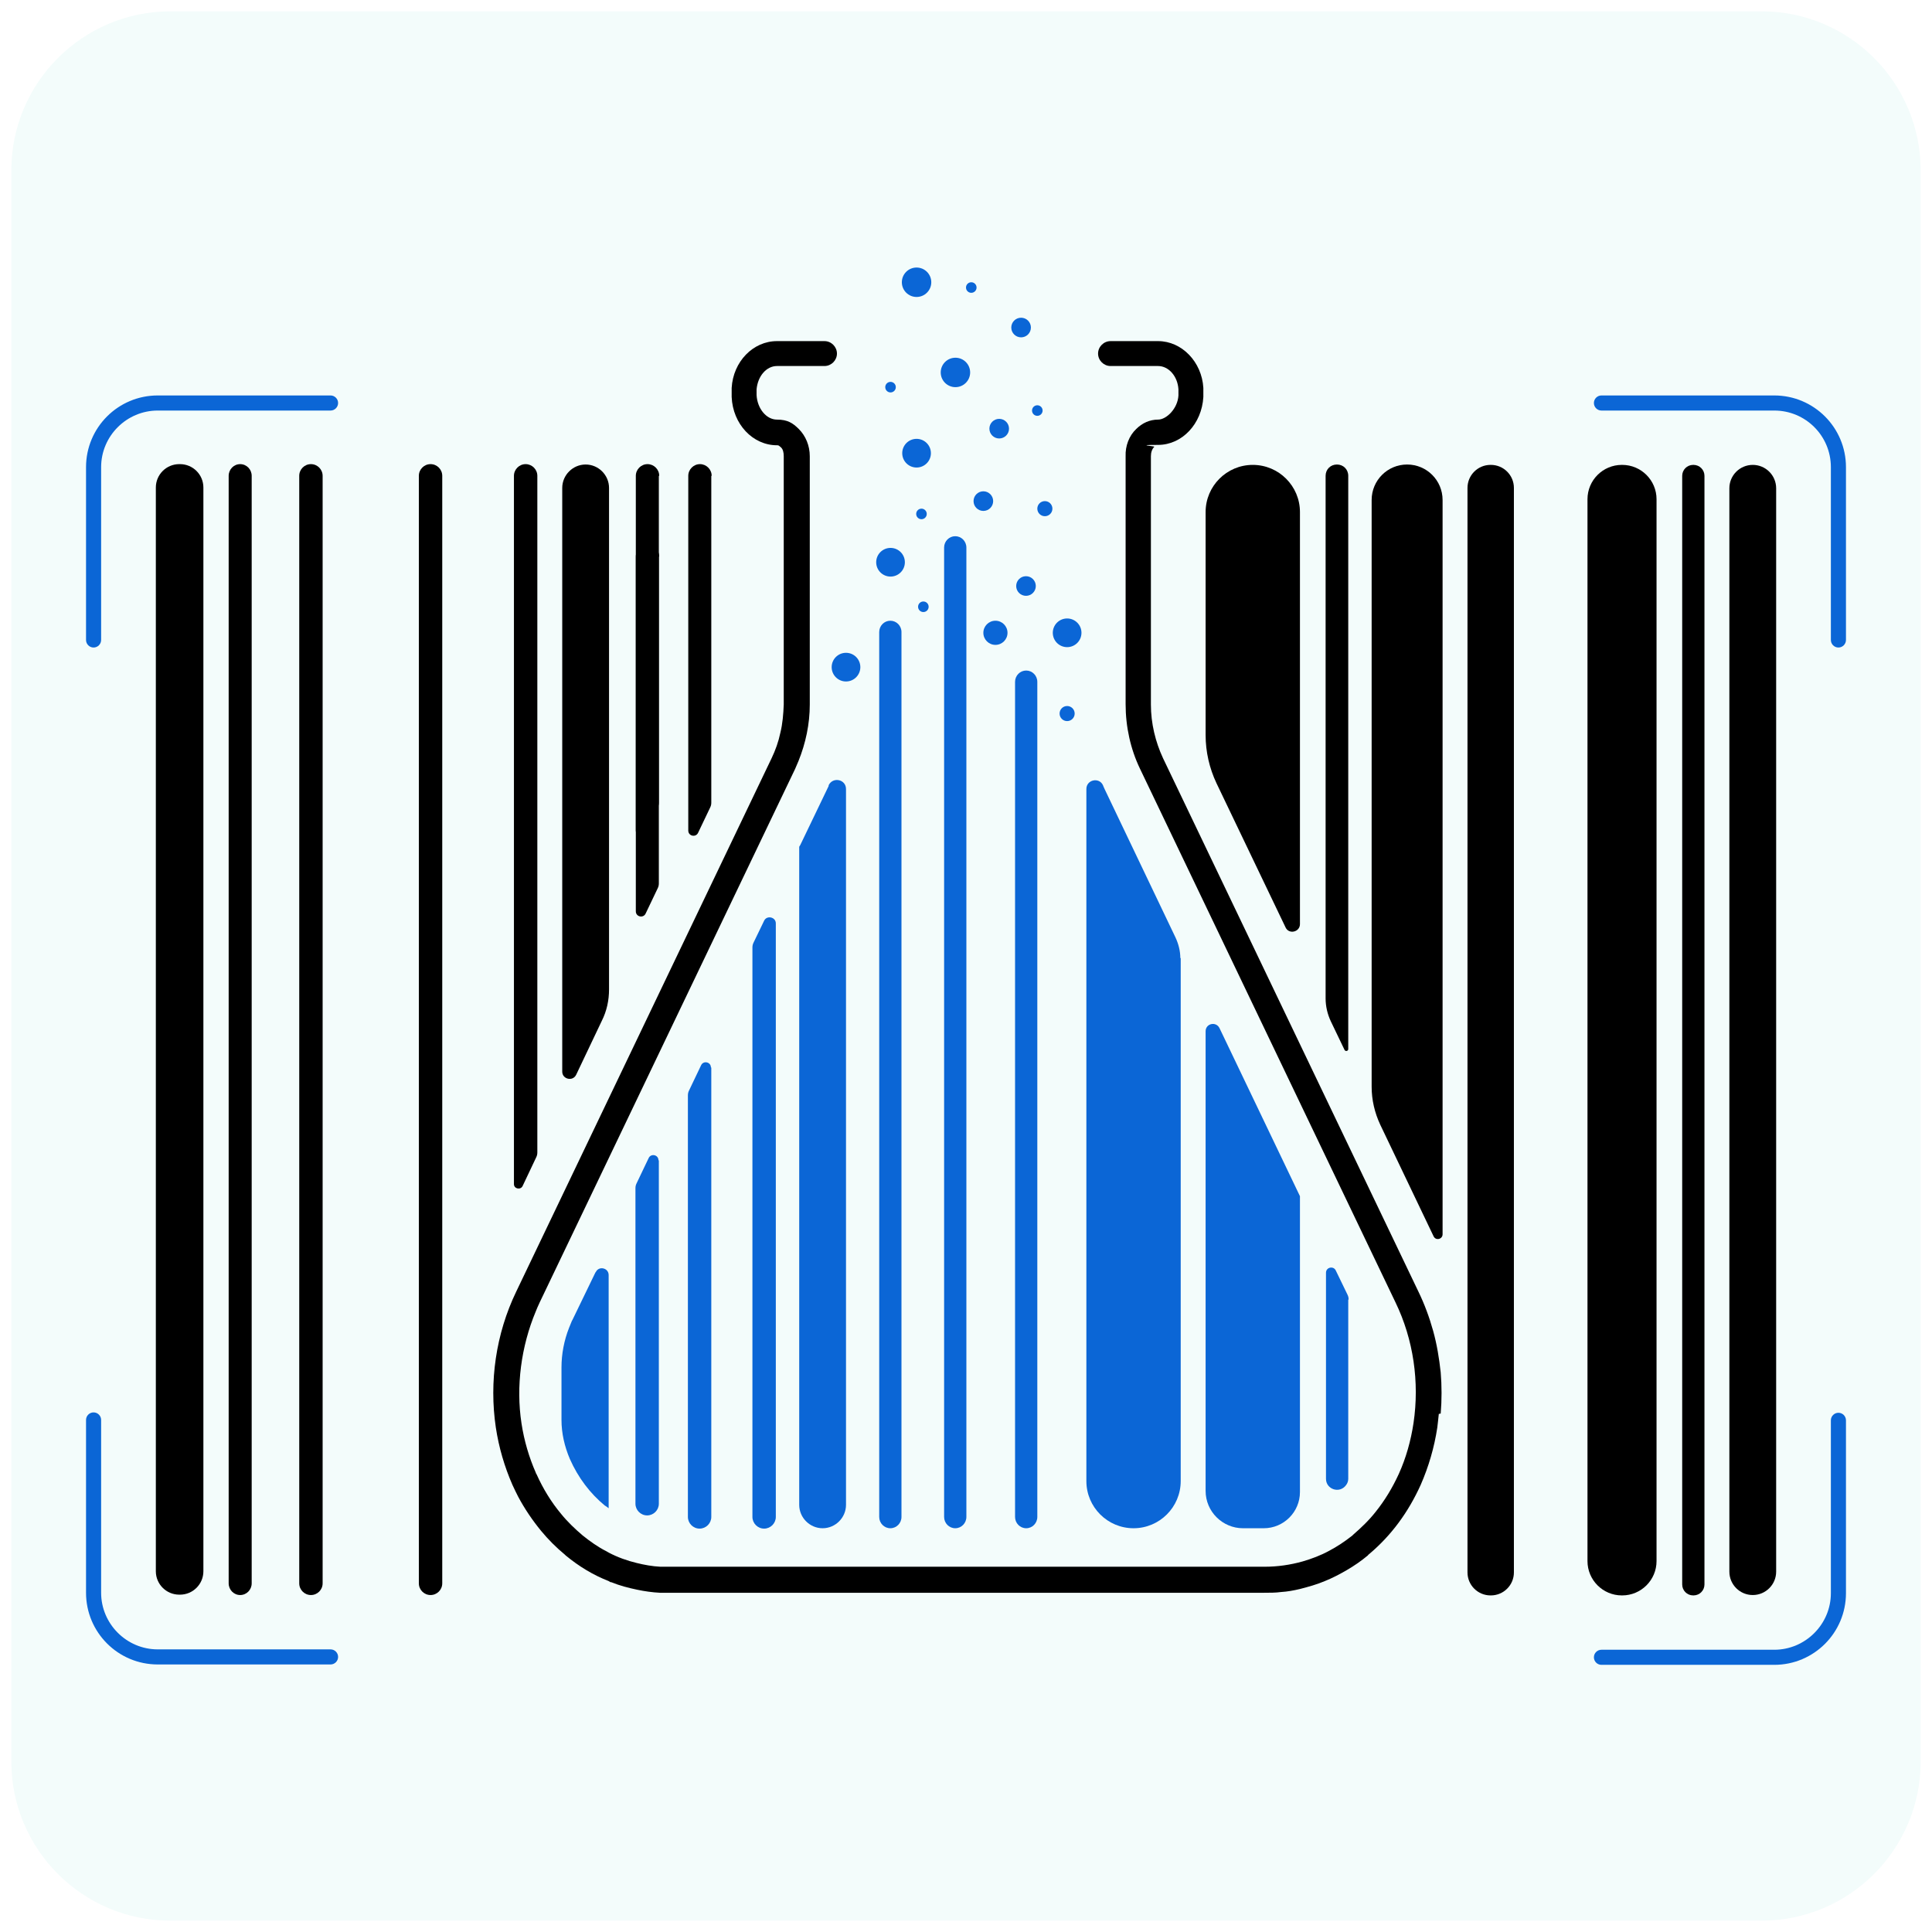
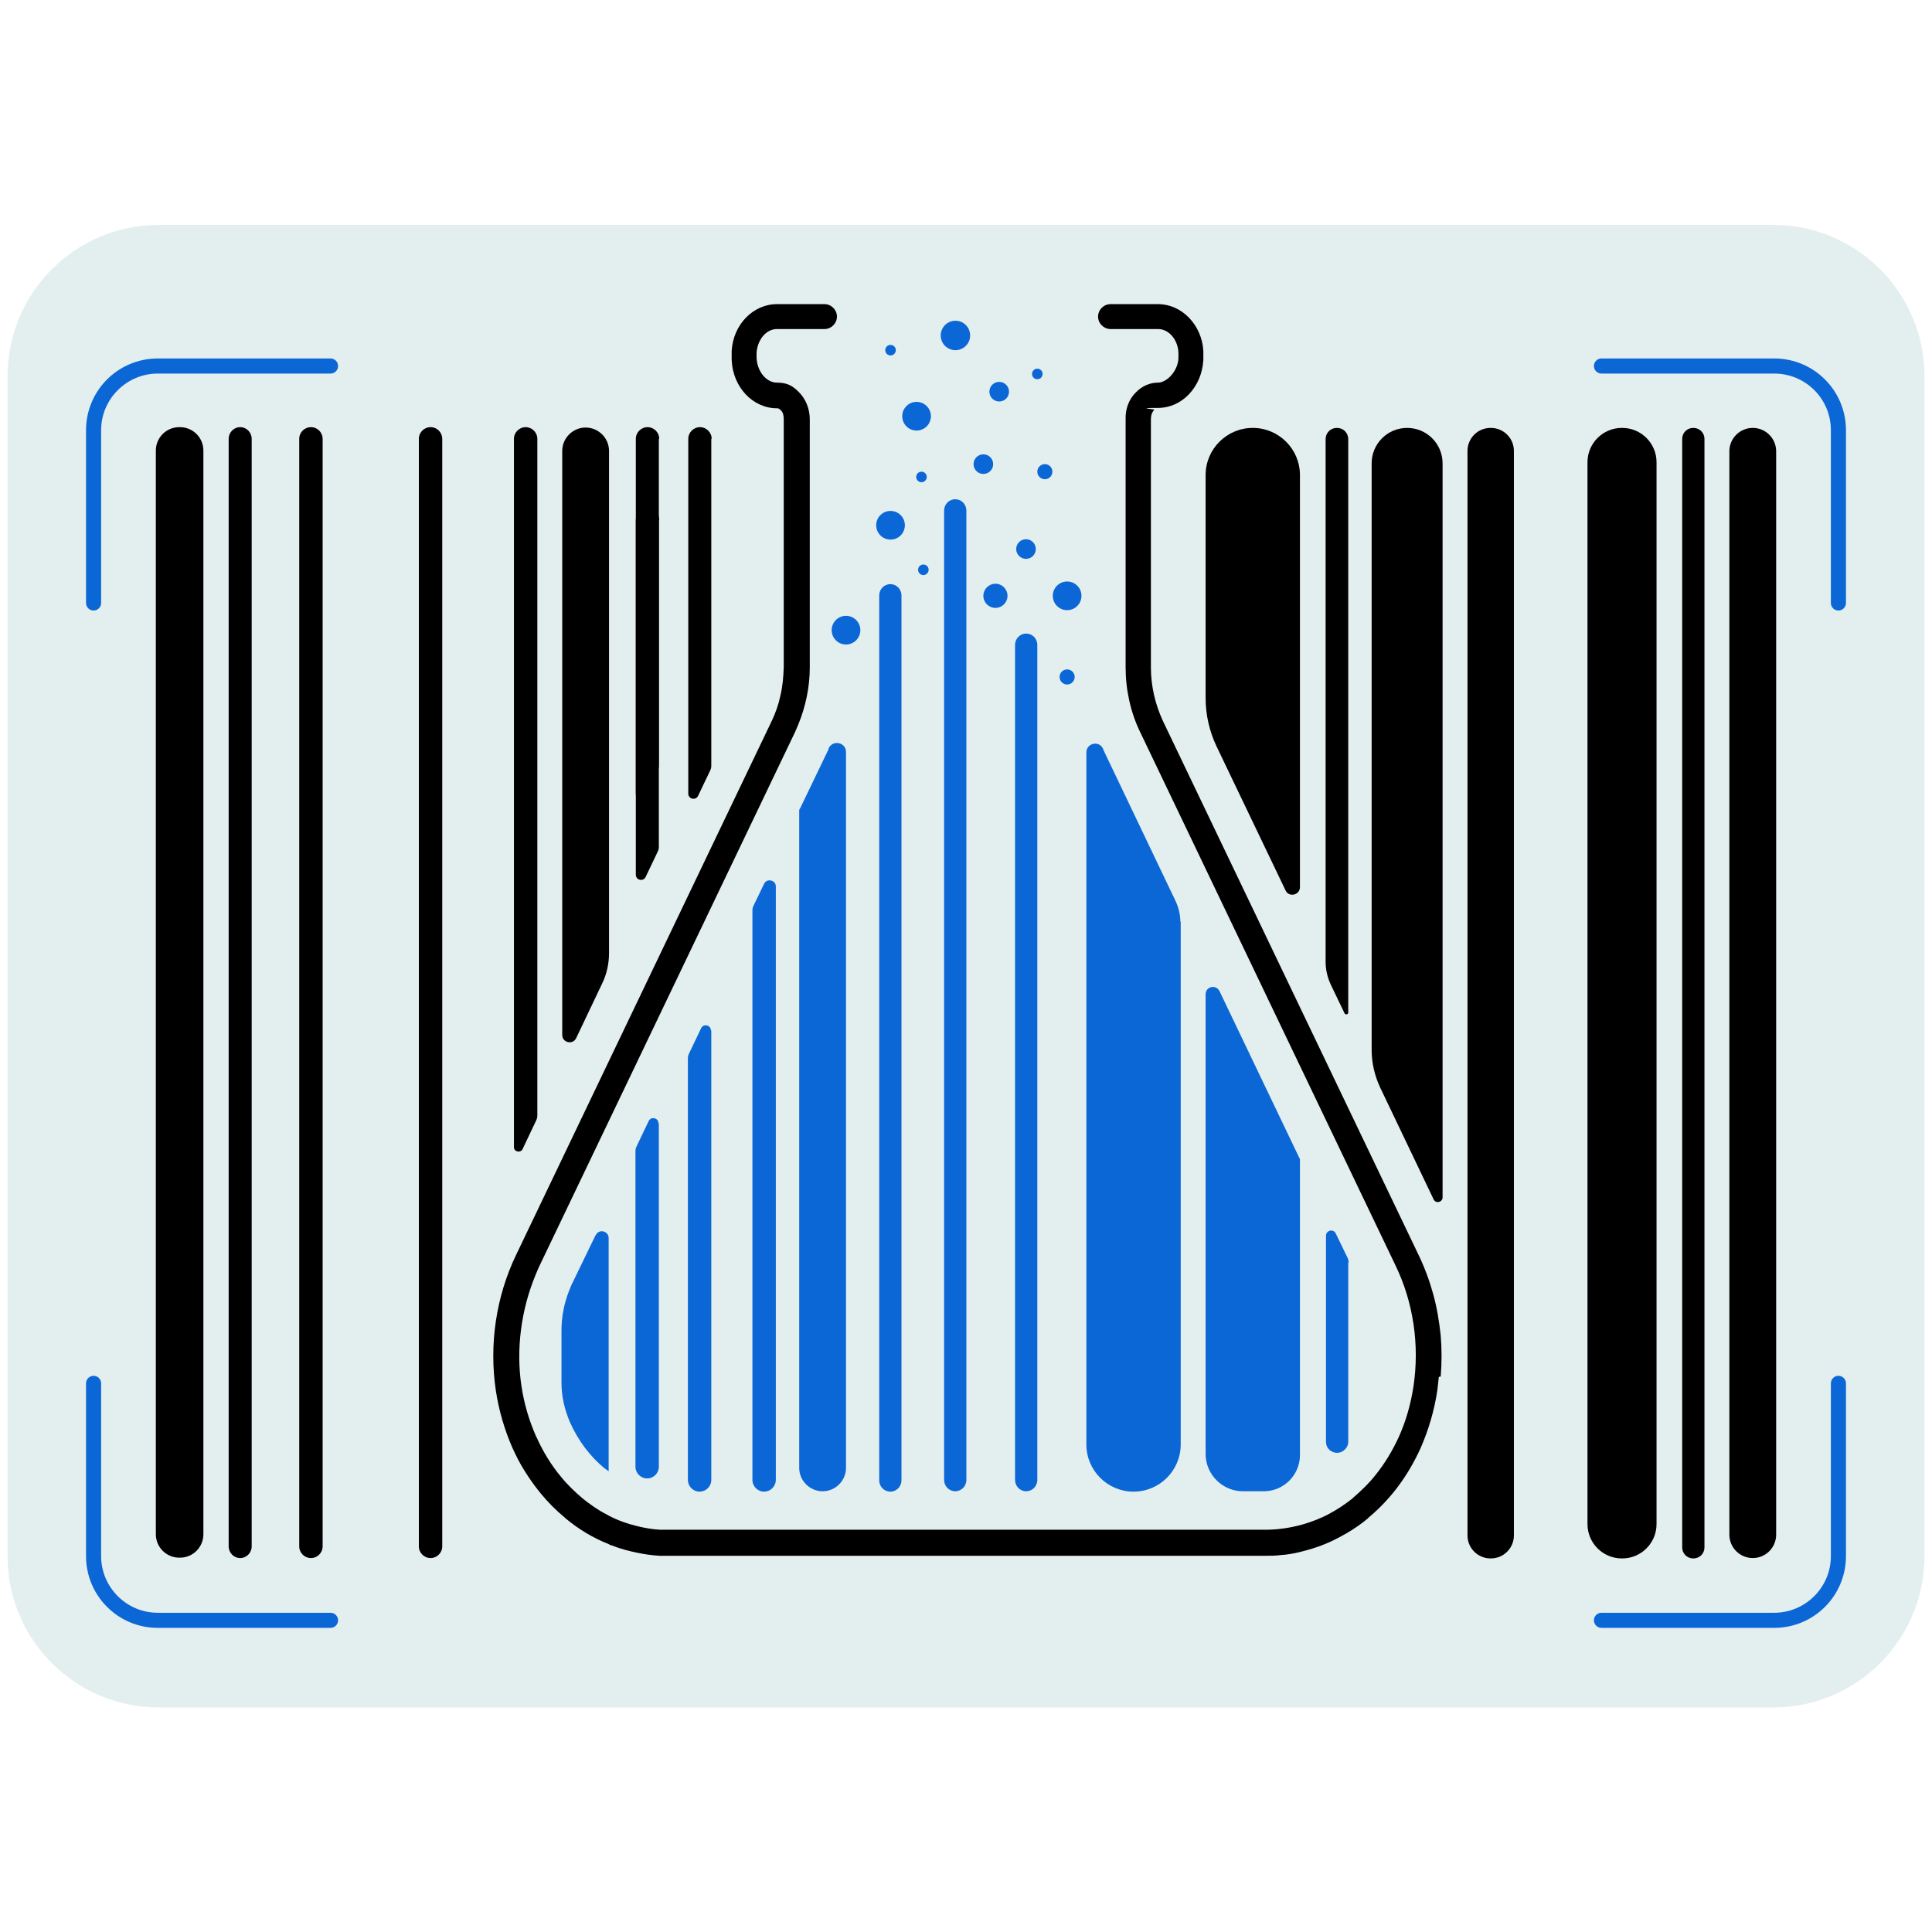
<svg xmlns="http://www.w3.org/2000/svg" version="1.1" viewBox="0 0 512 512">
  <defs>
    <style>
      .st0 {
-         fill: #f3fcfb;
+         fill: #e3efee;
      }

      .st1 {
        fill: #0b66d6;
      }
    </style>
  </defs>
  <g id="_Слой_3" data-name="Слой_3">
-     <rect class="st0" x="3" y="3" width="506" height="506" rx="42.2" ry="42.2" />
+     <rect class="st0" x="2" y="59.6" width="508" height="392.9" rx="40.1" ry="40.1" />
  </g>
  <g id="_Слой_2" data-name="Слой_2">
    <g>
      <g>
        <g>
-           <rect x="41.3" y="123" width="12.6" height="299.6" rx="6.2" ry="6.2" />
-           <rect x="60.6" y="123" width="6.1" height="299.7" rx="3.1" ry="3.1" />
-           <rect x="79.3" y="123" width="6.2" height="299.7" rx="3.1" ry="3.1" />
-           <rect x="111" y="123" width="6.2" height="299.7" rx="3.1" ry="3.1" />
-           <path d="M142.4,126.1v179.3c0,.5-.1.9-.3,1.3l-3.6,7.6c-.5,1.1-2.3.8-2.3-.5V126.1c0-1.7,1.4-3.1,3.1-3.1h0c1.7,0,3.1,1.4,3.1,3.1Z" />
-           <path d="M161.4,129.2v133c0,2.9-.6,5.7-1.9,8.3l-6.8,14.3c-.9,1.9-3.7,1.2-3.7-.8v-154.7c0-3.4,2.8-6.2,6.2-6.2h0c3.4,0,6.2,2.8,6.2,6.2Z" />
-           <path d="M188.5,126.1v86.6c0,.5-.1.9-.3,1.3l-3.2,6.7c-.6,1.3-2.6.9-2.6-.6v-94c0-1.7,1.4-3.1,3.1-3.1h0c1.7,0,3.1,1.4,3.1,3.1Z" />
-           <path d="M174.6,147.5v86.6c0,.5-.1.9-.3,1.3l-3.2,6.7c-.6,1.3-2.6.9-2.6-.6v-94c0-1.7,1.4-3.1,3.1-3.1h0c1.7,0,3.1,1.4,3.1,3.1Z" />
-           <path d="M174.6,126.1v86.6c0,.5-.1.9-.3,1.3l-3.2,6.7c-.6,1.3-2.6.9-2.6-.6v-94c0-1.7,1.4-3.1,3.1-3.1h0c1.7,0,3.1,1.4,3.1,3.1Z" />
-           <path d="M344.5,135.7v109.2c0,2.1-2.9,2.8-3.8.9l-18.3-38.2c-1.9-4-2.9-8.4-2.9-12.8v-59.1c0-6.9,5.6-12.5,12.5-12.5h0c6.9,0,12.5,5.6,12.5,12.5Z" />
-           <path d="M357.3,126.1v151.9c0,.6-.8.7-1,.2l-3.6-7.5c-.9-1.9-1.4-4-1.4-6.1V126.1c0-1.7,1.3-3,3-3h0c1.7,0,3,1.3,3,3Z" />
-           <path d="M382.3,132.6v194.5c0,1.3-1.8,1.8-2.4.5l-14.1-29.5c-1.5-3.2-2.3-6.6-2.3-10.1v-155.5c0-5.2,4.2-9.4,9.4-9.4h0c5.2,0,9.4,4.2,9.4,9.4Z" />
-           <rect x="388.9" y="123.2" width="12.3" height="299.6" rx="6.1" ry="6.1" />
-           <rect x="420.7" y="123.2" width="18.3" height="299.6" rx="9.1" ry="9.1" />
-           <rect x="445.8" y="123.2" width="5.9" height="299.6" rx="2.9" ry="2.9" />
-           <rect x="458.3" y="123.2" width="12.4" height="299.5" rx="6.2" ry="6.2" />
+           <rect x="41.3" y="113.2" width="12.6" height="299.6" rx="6.2" ry="6.2" />
+           <rect x="60.6" y="113.2" width="6.1" height="299.7" rx="3.1" ry="3.1" />
+           <rect x="79.3" y="113.2" width="6.2" height="299.7" rx="3.1" ry="3.1" />
+           <rect x="111" y="113.2" width="6.2" height="299.7" rx="3.1" ry="3.1" />
+           <path d="M142.4,116.3v179.3c0,.5-.1.9-.3,1.3l-3.6,7.6c-.5,1.1-2.3.8-2.3-.5V116.3c0-1.7,1.4-3.1,3.1-3.1h0c1.7,0,3.1,1.4,3.1,3.1Z" />
+           <path d="M161.4,119.5v133c0,2.9-.6,5.7-1.9,8.3l-6.8,14.3c-.9,1.9-3.7,1.2-3.7-.8V119.5c0-3.4,2.8-6.2,6.2-6.2h0c3.4,0,6.2,2.8,6.2,6.2Z" />
+           <path d="M188.5,116.3v86.6c0,.5-.1.9-.3,1.3l-3.2,6.7c-.6,1.3-2.6.9-2.6-.6v-94c0-1.7,1.4-3.1,3.1-3.1h0c1.7,0,3.1,1.4,3.1,3.1Z" />
+           <path d="M174.6,137.8v86.6c0,.5-.1.9-.3,1.3l-3.2,6.7c-.6,1.3-2.6.9-2.6-.6v-94c0-1.7,1.4-3.1,3.1-3.1h0c1.7,0,3.1,1.4,3.1,3.1Z" />
+           <path d="M174.6,116.3v86.6c0,.5-.1.9-.3,1.3l-3.2,6.7c-.6,1.3-2.6.9-2.6-.6v-94c0-1.7,1.4-3.1,3.1-3.1h0c1.7,0,3.1,1.4,3.1,3.1Z" />
+           <path d="M344.5,125.9v109.2c0,2.1-2.9,2.8-3.8.9l-18.3-38.2c-1.9-4-2.9-8.4-2.9-12.8v-59.1c0-6.9,5.6-12.5,12.5-12.5h0c6.9,0,12.5,5.6,12.5,12.5Z" />
+           <path d="M357.3,116.4v151.9c0,.6-.8.7-1,.2l-3.6-7.5c-.9-1.9-1.4-4-1.4-6.1V116.4c0-1.7,1.3-3,3-3h0c1.7,0,3,1.3,3,3Z" />
+           <path d="M382.3,122.8v194.5c0,1.3-1.8,1.8-2.4.5l-14.1-29.5c-1.5-3.2-2.3-6.6-2.3-10.1V122.8c0-5.2,4.2-9.4,9.4-9.4h0c5.2,0,9.4,4.2,9.4,9.4Z" />
+           <rect x="388.9" y="113.4" width="12.3" height="299.6" rx="6.1" ry="6.1" />
+           <rect x="420.7" y="113.4" width="18.3" height="299.6" rx="9.1" ry="9.1" />
+           <rect x="445.8" y="113.4" width="5.9" height="299.6" rx="2.9" ry="2.9" />
+           <rect x="458.3" y="113.4" width="12.4" height="299.5" rx="6.2" ry="6.2" />
        </g>
        <g>
-           <path class="st1" d="M357.3,344.4v47.5c0,.6-.2,1.2-.6,1.7h0c-1.7,2.3-5.3,1.1-5.3-1.7v-54.6c0-1.5,2-1.9,2.6-.6l3.1,6.4c.2.4.3.8.3,1.3Z" />
-           <path class="st1" d="M344.5,317.1v78.3c0,5.3-4.3,9.6-9.6,9.6h-.1s-5.4,0-5.4,0c-5.4,0-9.9-4.4-9.9-9.9v-121.8c0-2.1,2.8-2.7,3.7-.8l21.3,44.5Z" />
-           <path class="st1" d="M312.9,253.9v138.6c0,6.9-5.6,12.5-12.5,12.5h0c-6.9,0-12.5-5.6-12.5-12.5v-183.4c0-2.5,3.4-3.2,4.4-1s0,0,0,.1l19.2,40.2c.8,1.7,1.3,3.6,1.3,5.5Z" />
-           <rect class="st1" x="269" y="177.7" width="5.9" height="227.3" rx="3" ry="3" />
-           <rect class="st1" x="250.2" y="142.1" width="5.9" height="262.9" rx="3" ry="3" />
-           <rect class="st1" x="233" y="164.5" width="5.9" height="240.5" rx="3" ry="3" />
-           <path class="st1" d="M224.2,209.1v189.7c0,3.4-2.8,6.2-6.2,6.2h0c-3.4,0-6.2-2.8-6.2-6.2v-174.4s.3-.5.3-.5l7.5-15.6c0,0,0-.1,0-.2,1.1-2.3,4.6-1.6,4.6,1Z" />
-           <path class="st1" d="M205.6,244.6v157.4c0,1.7-1.4,3.1-3.1,3.1h0c-1.7,0-3.1-1.4-3.1-3.1v-150.9c0-.5.1-.9.3-1.3l2.8-5.8c.7-1.5,3.1-1,3.1.7Z" />
-           <path class="st1" d="M188.5,282.9v119.1c0,1.7-1.4,3.1-3.1,3.1h0c-1.7,0-3.1-1.4-3.1-3.1v-111.7c0-.5.1-.9.3-1.3l3.2-6.7c.6-1.3,2.6-.9,2.6.6Z" />
-           <path class="st1" d="M174.6,307.5v91c0,1.7-1.4,3.1-3.1,3.1h0c-1.7,0-3.1-1.4-3.1-3.1v-83.6c0-.5.1-.9.3-1.3l3.2-6.7c.6-1.3,2.6-.9,2.6.6Z" />
-           <path class="st1" d="M157.9,337.1c.8-1.7,3.4-1.1,3.4.8v61.8c-.3-.2-.6-.5-1-.7-3.9-3.2-7.1-7.4-9.3-12.4h0c-1.4-3.3-2.2-6.8-2.2-10.3v-13.9c0-3.6.7-7.2,2-10.5s.6-1.4.9-2.1l6.1-12.6Z" />
+           <path class="st1" d="M357.3,334.6v47.5c0,.6-.2,1.2-.6,1.7h0c-1.7,2.3-5.3,1.1-5.3-1.7v-54.6c0-1.5,2-1.9,2.6-.6l3.1,6.4c.2.4.3.8.3,1.3Z" />
+           <path class="st1" d="M344.5,307.3v78.3c0,5.3-4.3,9.6-9.6,9.6h-.1s-5.4,0-5.4,0c-5.4,0-9.9-4.4-9.9-9.9v-121.8c0-2.1,2.8-2.7,3.7-.8l21.3,44.5Z" />
+           <path class="st1" d="M312.9,244.2v138.6c0,6.9-5.6,12.5-12.5,12.5h0c-6.9,0-12.5-5.6-12.5-12.5v-183.4c0-2.5,3.4-3.2,4.4-1s0,0,0,.1l19.2,40.2c.8,1.7,1.3,3.6,1.3,5.5Z" />
+           <rect class="st1" x="269" y="167.9" width="5.9" height="227.3" rx="3" ry="3" />
+           <rect class="st1" x="250.2" y="132.3" width="5.9" height="262.9" rx="3" ry="3" />
+           <rect class="st1" x="233" y="154.8" width="5.9" height="240.5" rx="3" ry="3" />
+           <path class="st1" d="M224.2,199.3v189.7c0,3.4-2.8,6.2-6.2,6.2h0c-3.4,0-6.2-2.8-6.2-6.2v-174.4s.3-.5.3-.5l7.5-15.6c0,0,0-.1,0-.2,1.1-2.3,4.6-1.6,4.6,1Z" />
+           <path class="st1" d="M205.6,234.8v157.4c0,1.7-1.4,3.1-3.1,3.1h0c-1.7,0-3.1-1.4-3.1-3.1v-150.9c0-.5.1-.9.3-1.3l2.8-5.8c.7-1.5,3.1-1,3.1.7Z" />
+           <path class="st1" d="M188.5,273.1v119.1c0,1.7-1.4,3.1-3.1,3.1h0c-1.7,0-3.1-1.4-3.1-3.1v-111.7c0-.5.1-.9.3-1.3l3.2-6.7c.6-1.3,2.6-.9,2.6.6Z" />
+           <path class="st1" d="M174.6,297.7v91c0,1.7-1.4,3.1-3.1,3.1h0c-1.7,0-3.1-1.4-3.1-3.1v-83.6c0-.5.1-.9.3-1.3l3.2-6.7c.6-1.3,2.6-.9,2.6.6Z" />
+           <path class="st1" d="M157.9,327.3c.8-1.7,3.4-1.1,3.4.8v61.8c-.3-.2-.6-.5-1-.7-3.9-3.2-7.1-7.4-9.3-12.4h0c-1.4-3.3-2.2-6.8-2.2-10.3v-13.9c0-3.6.7-7.2,2-10.5s.6-1.4.9-2.1l6.1-12.6Z" />
        </g>
-         <path d="M381.3,374.7c-.1,1.3-.3,2.5-.4,3.6-.8,5.3-2.3,10.4-4.4,15.2-3.3,7.3-7.8,13.4-13.6,18.3-.1.1-.3.2-.4.4-1.8,1.5-3.7,2.8-5.6,3.9-1.9,1.1-3.8,2.1-5.8,2.9-2.1.9-4.3,1.5-6.6,2.1-1.7.4-3.3.7-5,.8-1.4.2-3,.2-4.5.2h-157.5c-.9,0-1.7,0-2.6,0-2-.1-4.1-.4-6-.8-2.4-.5-4.7-1.1-6.9-2h-.2c-.2-.1-.3-.2-.5-.3-4.1-1.6-7.9-3.9-11.4-6.8,0,0-.1-.1-.2-.2-2.3-1.9-4.4-4-6.3-6.3-2.3-2.8-4.4-5.9-6.1-9.1-.5-1-1-2-1.5-3.1-2.1-4.8-3.6-9.9-4.4-15.2-1.8-12.1,0-24.8,5.4-36l67.7-141.4c1-2.1,1.8-4.3,2.3-6.7.6-2.4.8-5,.9-7.5v-65.8c0-1-.2-1.9-.8-2.4s-.6-.5-1-.5c-6.4,0-11.7-5.6-12-12.8v-.2c0-.8,0-1.5,0-2.2.4-7,5.7-12.4,12-12.4h12.6c1.8,0,3.3,1.5,3.3,3.3s-1.5,3.3-3.3,3.3h-12.6c-2.8,0-5.1,2.7-5.4,6.2,0,.5,0,1,0,1.5h0c.2,3.6,2.6,6.5,5.4,6.5s4.2.9,5.8,2.5c1.8,1.8,2.9,4.4,2.9,7.2v10.2h0v55.6c0,5.2-1.1,10.3-3,15-.3.7-.6,1.4-.9,2.1l-67.7,141.4c-.4.8-.7,1.6-1,2.3-3.9,9.3-5.3,19.9-3.8,29.7.7,4.6,2,9,3.8,13.1,0,.1.1.3.2.4,1.7,3.8,3.9,7.4,6.5,10.5,1.7,2.1,3.7,4,5.7,5.7,2,1.6,4.1,3.1,6.3,4.2.2.1.5.3.7.4,2.3,1.2,4.8,2.1,7.3,2.7,2,.5,4.2.9,6.3,1,1,0,1.9,0,2.7,0h157.5c3.4,0,6.8-.5,10-1.4,2.4-.7,4.8-1.6,7-2.8,2.1-1.1,4.2-2.5,6.1-4,0,0,.2-.1.2-.2h0c2.2-1.9,4.3-3.9,6.1-6.2,2.4-3,4.4-6.3,6.1-10,1.9-4.2,3.2-8.8,3.9-13.5,1.6-10.8,0-22.1-4.8-32l-67.7-141.4c-2.5-5.2-3.8-11.1-3.8-17.1v-65.7c-.1-2.7.9-5.4,2.8-7.2,1.6-1.6,3.6-2.5,5.8-2.5s5.2-2.9,5.4-6.4h0c0-.6,0-1.1,0-1.6-.2-3.5-2.6-6.2-5.4-6.2h-12.6c-1.8,0-3.3-1.5-3.3-3.3s1.5-3.3,3.3-3.3h12.6c6.3,0,11.6,5.5,12,12.4,0,.7,0,1.4,0,2.2v.2c-.4,7.1-5.6,12.7-12,12.7s-.8.3-1,.5c-.6.6-.9,1.5-.9,2.5v8.7s0,.9,0,.9v56.2c0,5,1.2,9.9,3.2,14.2l67.7,141.4c1.6,3.3,2.9,6.8,3.9,10.4s1.6,7.3,2,11c.3,3.6.3,7.3,0,10.9Z" />
+         <path d="M381.3,364.9c-.1,1.3-.3,2.5-.4,3.6-.8,5.3-2.3,10.4-4.4,15.2-3.3,7.3-7.8,13.4-13.6,18.3-.1.1-.3.2-.4.4-1.8,1.5-3.7,2.8-5.6,3.9-1.9,1.1-3.8,2.1-5.8,2.9-2.1.9-4.3,1.5-6.6,2.1-1.7.4-3.3.7-5,.8-1.4.2-3,.2-4.5.2h-157.5c-.9,0-1.7,0-2.6,0-2-.1-4.1-.4-6-.8-2.4-.5-4.7-1.1-6.9-2h-.2c-.2-.1-.3-.2-.5-.3-4.1-1.6-7.9-3.9-11.4-6.8,0,0-.1-.1-.2-.2-2.3-1.9-4.4-4-6.3-6.3-2.3-2.8-4.4-5.9-6.1-9.1-.5-1-1-2-1.5-3.1-2.1-4.8-3.6-9.9-4.4-15.2-1.8-12.1,0-24.8,5.4-36l67.7-141.4c1-2.1,1.8-4.3,2.3-6.7.6-2.4.8-5,.9-7.5v-65.8c0-1-.2-1.9-.8-2.4s-.6-.5-1-.5c-6.4,0-11.7-5.6-12-12.8v-.2c0-.8,0-1.5,0-2.2.4-7,5.7-12.4,12-12.4h12.6c1.8,0,3.3,1.5,3.3,3.3s-1.5,3.3-3.3,3.3h-12.6c-2.8,0-5.1,2.7-5.4,6.2,0,.5,0,1,0,1.5h0c.2,3.6,2.6,6.5,5.4,6.5s4.2.9,5.8,2.5c1.8,1.8,2.9,4.4,2.9,7.2v10.2h0v55.6c0,5.2-1.1,10.3-3,15-.3.7-.6,1.4-.9,2.1l-67.7,141.4c-.4.8-.7,1.6-1,2.3-3.9,9.3-5.3,19.9-3.8,29.7.7,4.6,2,9,3.8,13.1,0,.1.1.3.2.4,1.7,3.8,3.9,7.4,6.5,10.5,1.7,2.1,3.7,4,5.7,5.7,2,1.6,4.1,3.1,6.3,4.2.2.1.5.3.7.4,2.3,1.2,4.8,2.1,7.3,2.7,2,.5,4.2.9,6.3,1,1,0,1.9,0,2.7,0h157.5c3.4,0,6.8-.5,10-1.4,2.4-.7,4.8-1.6,7-2.8,2.1-1.1,4.2-2.5,6.1-4,0,0,.2-.1.2-.2h0c2.2-1.9,4.3-3.9,6.1-6.2,2.4-3,4.4-6.3,6.1-10,1.9-4.2,3.2-8.8,3.9-13.5,1.6-10.8,0-22.1-4.8-32l-67.7-141.4c-2.5-5.2-3.8-11.1-3.8-17.1v-65.7c-.1-2.7.9-5.4,2.8-7.2,1.6-1.6,3.6-2.5,5.8-2.5s5.2-2.9,5.4-6.4h0c0-.6,0-1.1,0-1.6-.2-3.5-2.6-6.2-5.4-6.2h-12.6c-1.8,0-3.3-1.5-3.3-3.3s1.5-3.3,3.3-3.3h12.6c6.3,0,11.6,5.5,12,12.4,0,.7,0,1.4,0,2.2v.2c-.4,7.1-5.6,12.7-12,12.7s-.8.3-1,.5c-.6.6-.9,1.5-.9,2.5v8.7s0,.9,0,.9v56.2c0,5,1.2,9.9,3.2,14.2l67.7,141.4c1.6,3.3,2.9,6.8,3.9,10.4s1.6,7.3,2,11c.3,3.6.3,7.3,0,10.9Z" />
        <g>
-           <circle class="st1" cx="276.9" cy="134.8" r="2" />
-           <circle class="st1" cx="282.8" cy="189.1" r="2" />
-           <circle class="st1" cx="242.9" cy="120.1" r="3.8" />
-           <circle class="st1" cx="224.2" cy="176.8" r="3.8" />
-           <circle class="st1" cx="264.8" cy="113.6" r="2.6" />
-           <circle class="st1" cx="260.6" cy="132.8" r="2.6" />
-           <circle class="st1" cx="253.2" cy="98.7" r="3.9" />
-           <circle class="st1" cx="270.6" cy="86.8" r="2.6" />
-           <circle class="st1" cx="236" cy="102.6" r="1.4" />
-           <circle class="st1" cx="244.2" cy="136.2" r="1.4" />
-           <circle class="st1" cx="244.7" cy="160.8" r="1.4" />
-           <circle class="st1" cx="274.9" cy="108.8" r="1.4" />
-           <circle class="st1" cx="257.4" cy="76.2" r="1.4" />
-           <circle class="st1" cx="242.9" cy="74.8" r="3.9" />
-           <circle class="st1" cx="271.9" cy="155.3" r="2.6" />
-           <circle class="st1" cx="263.8" cy="167.7" r="3.2" />
-           <circle class="st1" cx="236" cy="149" r="3.8" />
-           <circle class="st1" cx="282.8" cy="167.7" r="3.8" />
+           <circle class="st1" cx="276.9" cy="125" r="2" />
+           <circle class="st1" cx="282.8" cy="179.4" r="2" />
+           <circle class="st1" cx="242.9" cy="110.3" r="3.8" />
+           <circle class="st1" cx="224.2" cy="167" r="3.8" />
+           <circle class="st1" cx="264.8" cy="103.8" r="2.6" />
+           <circle class="st1" cx="260.6" cy="123" r="2.6" />
+           <circle class="st1" cx="253.2" cy="88.9" r="3.9" />
+           <circle class="st1" cx="236" cy="92.8" r="1.4" />
+           <circle class="st1" cx="244.2" cy="126.4" r="1.4" />
+           <circle class="st1" cx="244.7" cy="151" r="1.4" />
+           <circle class="st1" cx="274.9" cy="99.1" r="1.4" />
+           <circle class="st1" cx="271.9" cy="145.5" r="2.6" />
+           <circle class="st1" cx="263.8" cy="157.9" r="3.2" />
+           <circle class="st1" cx="236" cy="139.2" r="3.8" />
+           <circle class="st1" cx="282.8" cy="157.9" r="3.8" />
        </g>
      </g>
      <g>
-         <path class="st1" d="M89.6,106.8c0,1.1-.9,2-2,2h-45.8c-8.2,0-15,6.7-15,15v45.8c0,1.1-.9,2-2,2s-2-.9-2-2v-45.8c0-10.5,8.5-19,19-19h45.8c1.1,0,2,.9,2,2Z" />
-         <path class="st1" d="M489.2,123.8v45.8c0,1.1-.9,2-2,2s-2-.9-2-2v-45.8c0-8.3-6.7-15-15-15h-45.8c-1.1,0-2-.9-2-2s.9-2,2-2h45.8c10.5,0,19,8.5,19,19Z" />
-         <path class="st1" d="M489.2,376.4v45.8c0,10.5-8.5,19-19,19h-45.8c-1.1,0-2-.9-2-2s.9-2,2-2h45.8c8.2,0,15-6.7,15-15v-45.8c0-1.1.9-2,2-2s2,.9,2,2Z" />
-         <path class="st1" d="M89.6,439.1c0,1.1-.9,2-2,2h-45.8c-10.5,0-19-8.5-19-19v-45.8c0-1.1.9-2,2-2s2,.9,2,2v45.8c0,8.2,6.7,15,15,15h45.8c1.1,0,2,.9,2,2Z" />
+         <path class="st1" d="M89.6,97c0,1.1-.9,2-2,2h-45.8c-8.2,0-15,6.7-15,15v45.8c0,1.1-.9,2-2,2s-2-.9-2-2v-45.8c0-10.5,8.5-19,19-19h45.8c1.1,0,2,.9,2,2Z" />
+         <path class="st1" d="M489.2,114v45.8c0,1.1-.9,2-2,2s-2-.9-2-2v-45.8c0-8.3-6.7-15-15-15h-45.8c-1.1,0-2-.9-2-2s.9-2,2-2h45.8c10.5,0,19,8.5,19,19Z" />
+         <path class="st1" d="M489.2,366.6v45.8c0,10.5-8.5,19-19,19h-45.8c-1.1,0-2-.9-2-2s.9-2,2-2h45.8c8.2,0,15-6.7,15-15v-45.8c0-1.1.9-2,2-2s2,.9,2,2Z" />
+         <path class="st1" d="M89.6,429.4c0,1.1-.9,2-2,2h-45.8c-10.5,0-19-8.5-19-19v-45.8c0-1.1.9-2,2-2s2,.9,2,2v45.8c0,8.2,6.7,15,15,15h45.8c1.1,0,2,.9,2,2Z" />
      </g>
    </g>
  </g>
</svg>
